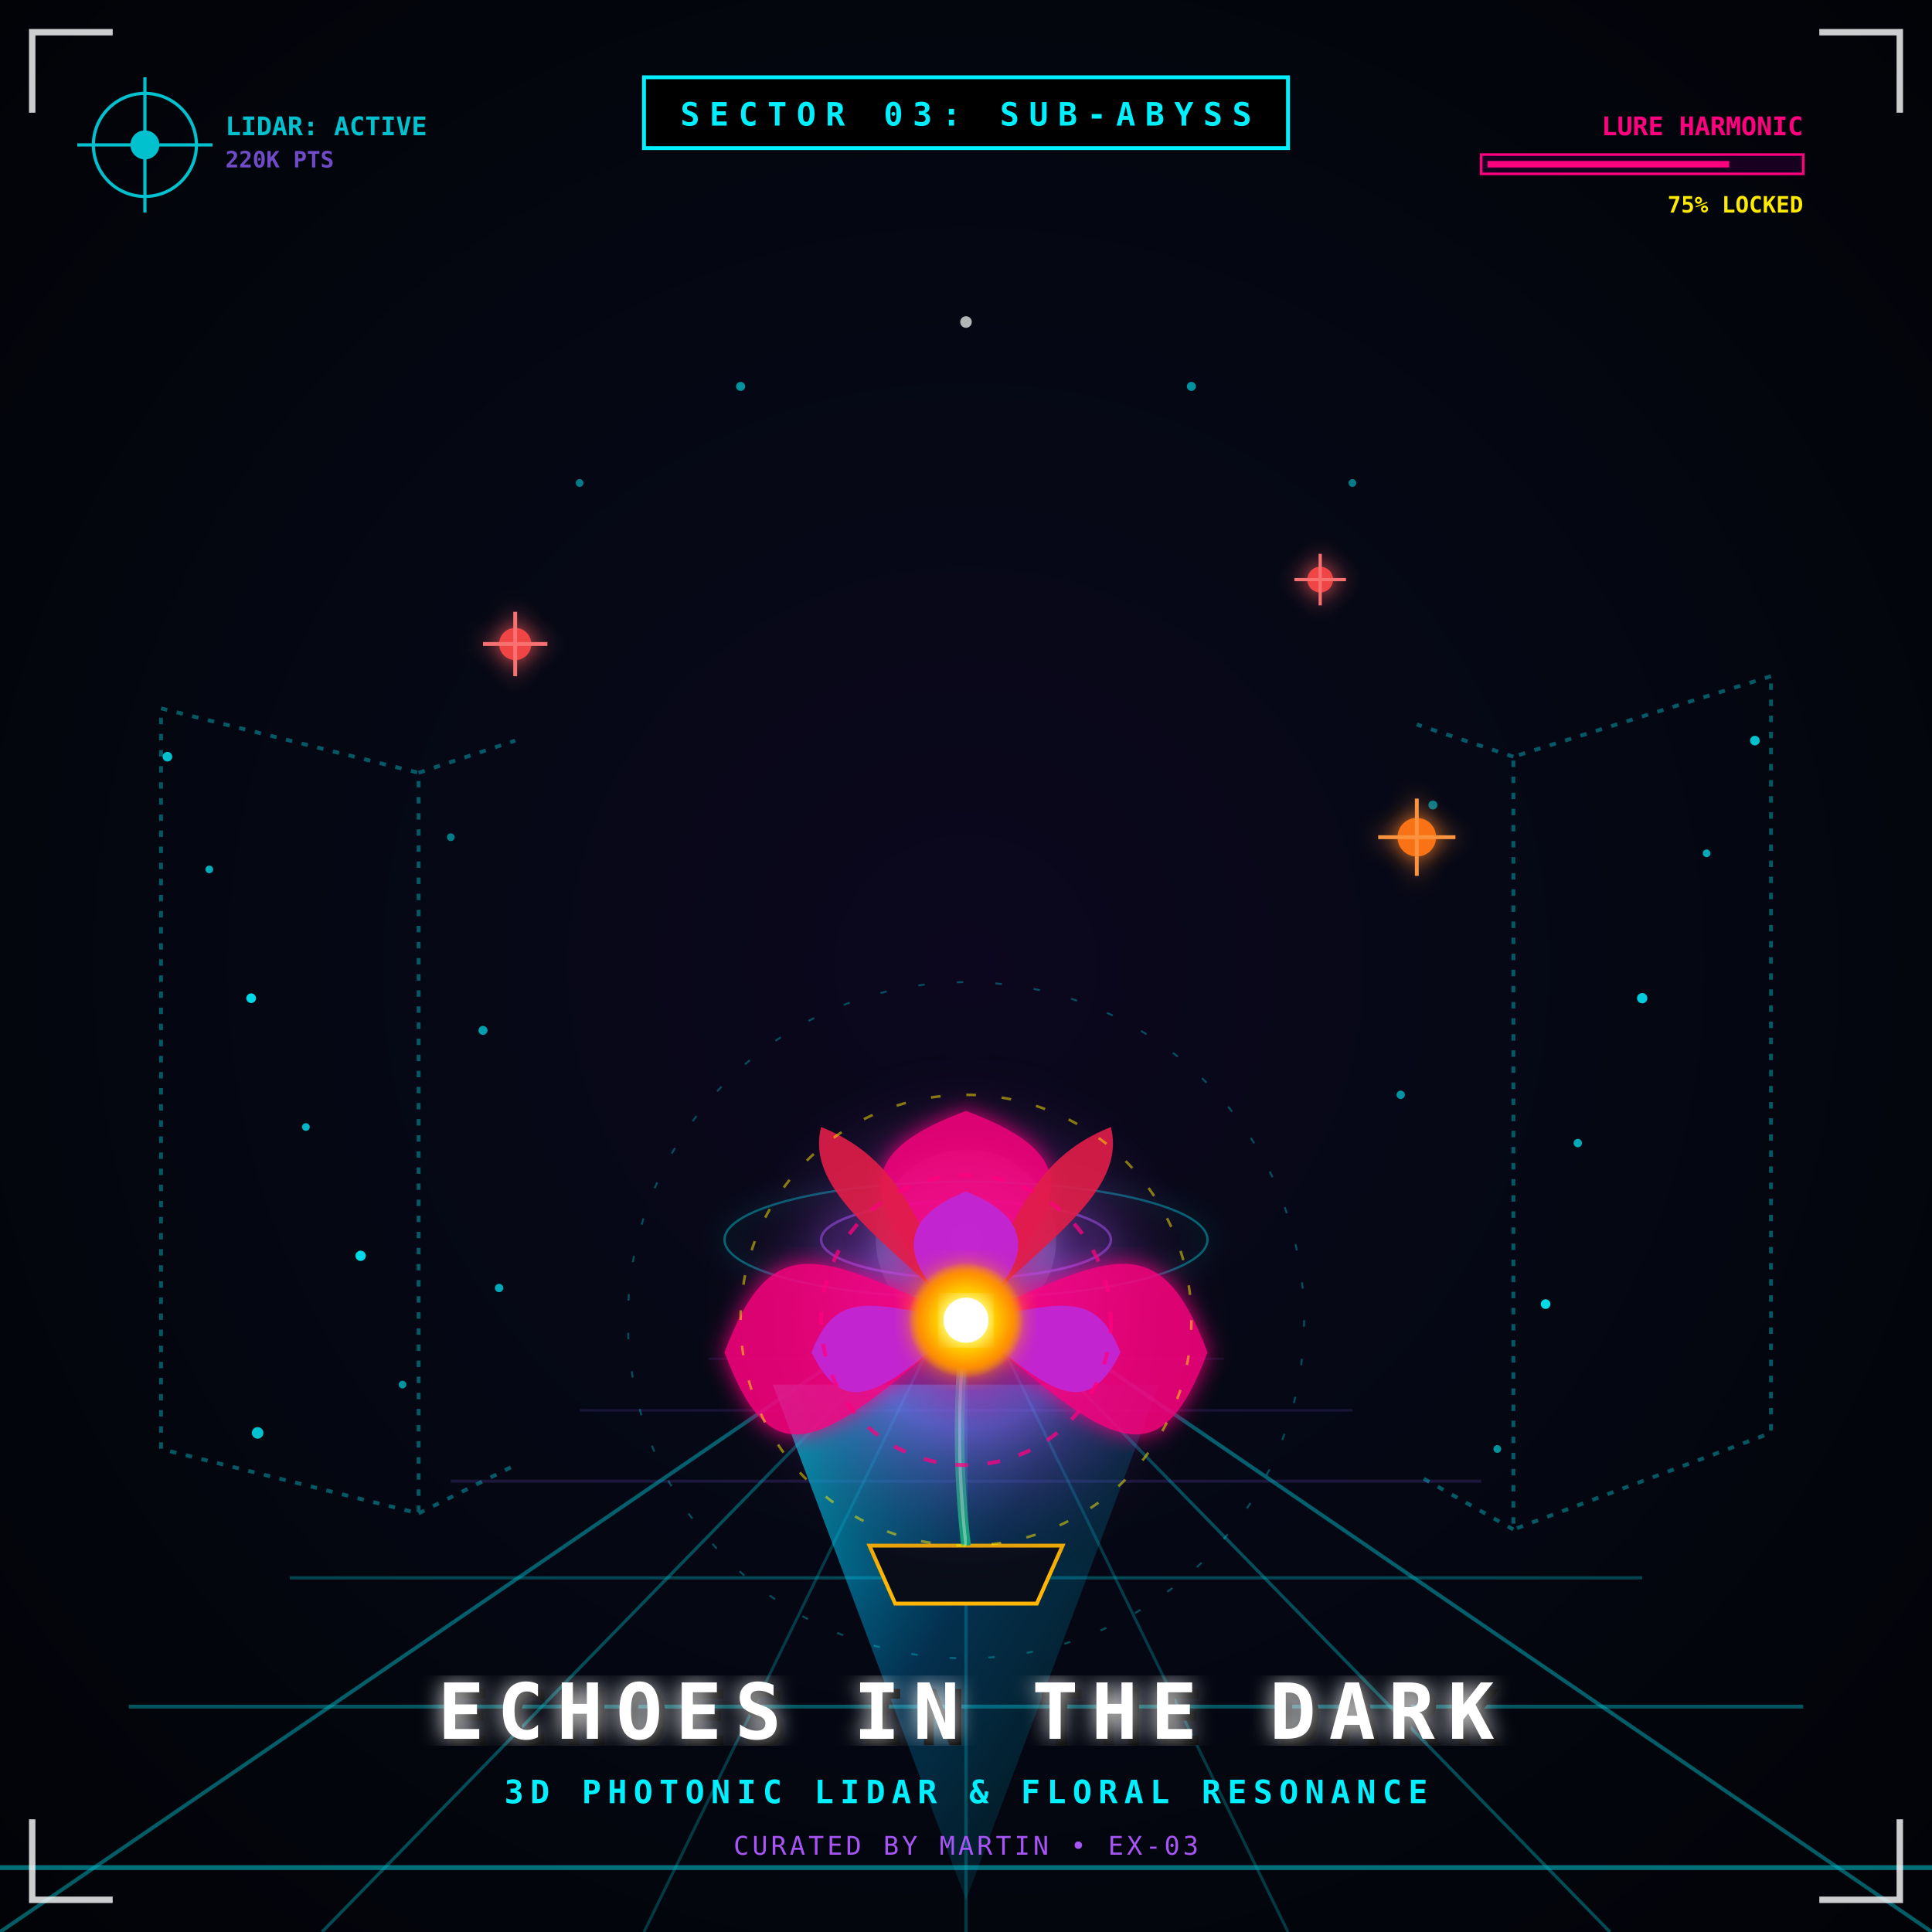
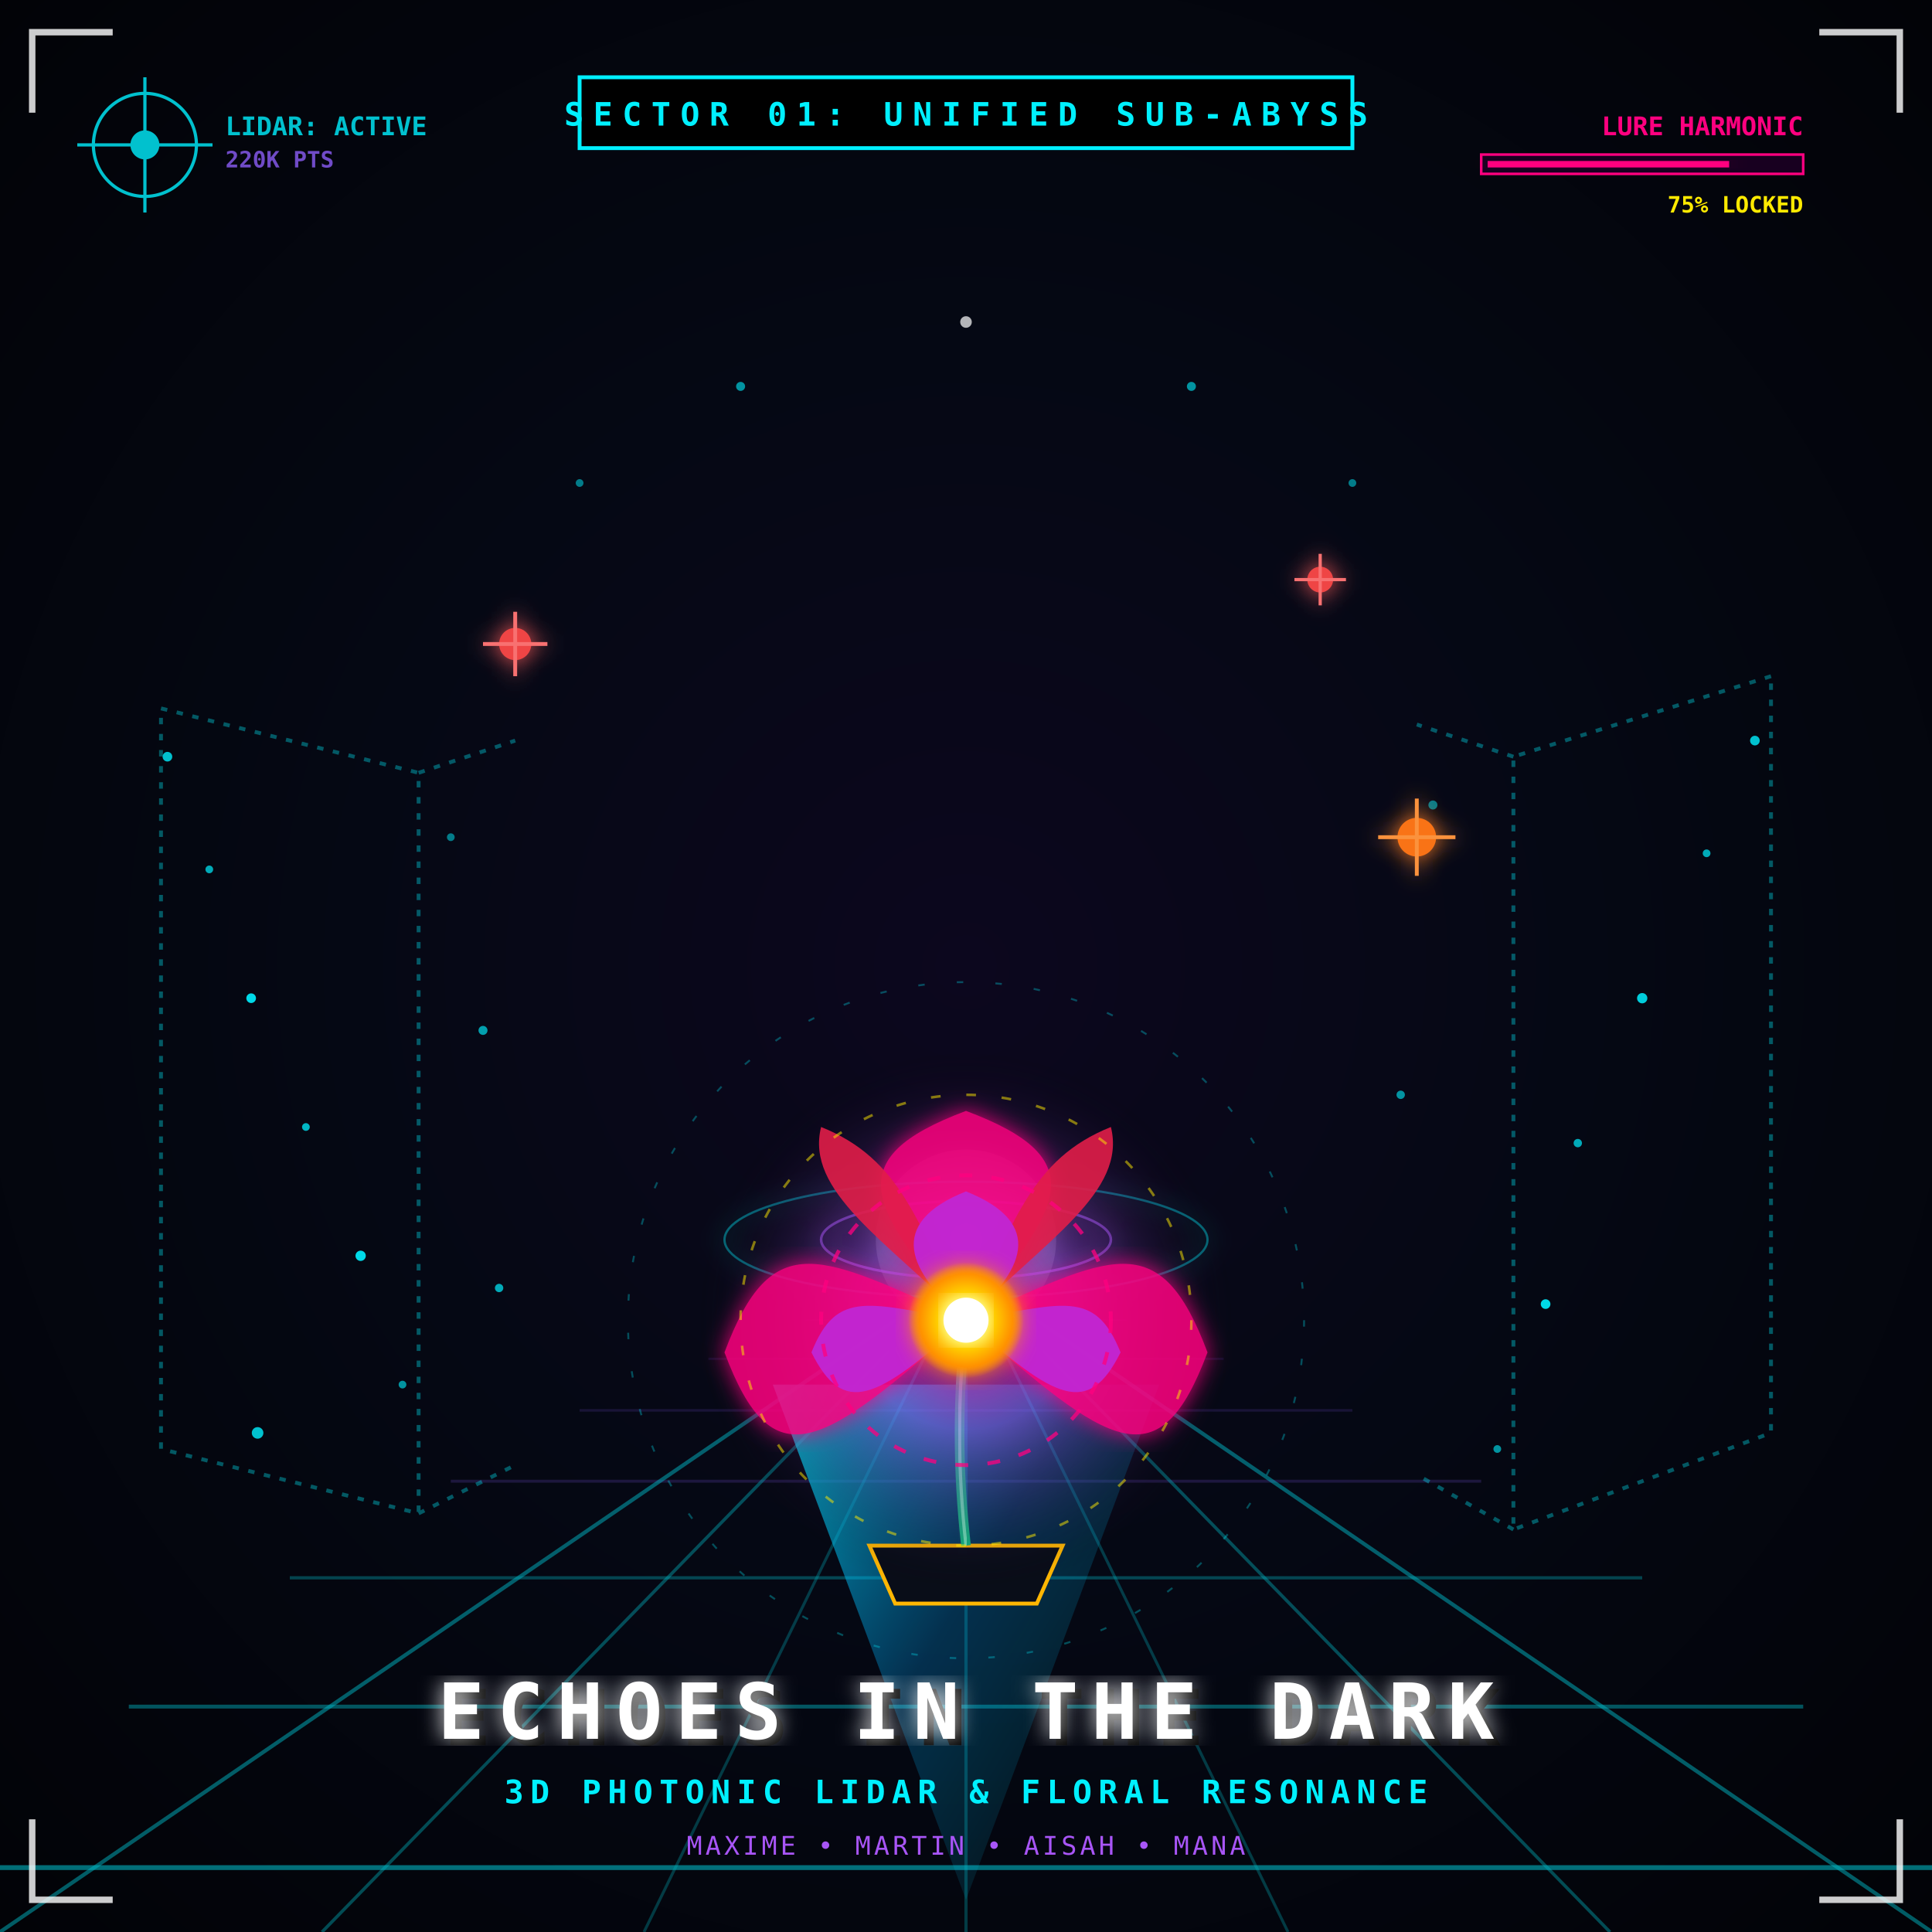
<svg xmlns="http://www.w3.org/2000/svg" viewBox="0 0 600 600" width="100%" height="100%">
  <defs>
    <radialGradient id="bgGrad" cx="50%" cy="50%" r="70%">
      <stop offset="0%" stop-color="#0c071e" />
      <stop offset="45%" stop-color="#050814" />
      <stop offset="100%" stop-color="#020307" />
    </radialGradient>
    <radialGradient id="flowerGlow" cx="50%" cy="50%" r="50%">
      <stop offset="0%" stop-color="#ff007f" stop-opacity="0.9" />
      <stop offset="40%" stop-color="#a855f7" stop-opacity="0.5" />
      <stop offset="100%" stop-color="#000000" stop-opacity="0" />
    </radialGradient>
    <radialGradient id="goldCore" cx="50%" cy="50%" r="50%">
      <stop offset="0%" stop-color="#ffffff" />
      <stop offset="35%" stop-color="#ffea00" />
      <stop offset="80%" stop-color="#ff9100" />
      <stop offset="100%" stop-color="#ff9100" stop-opacity="0" />
    </radialGradient>
    <linearGradient id="scanBeam" x1="0%" y1="0%" x2="100%" y2="80%">
      <stop offset="0%" stop-color="#00f0ff" stop-opacity="0.8" />
      <stop offset="50%" stop-color="#00a8ff" stop-opacity="0.25" />
      <stop offset="100%" stop-color="#00f0ff" stop-opacity="0" />
    </linearGradient>
    <linearGradient id="gridFade" x1="0%" y1="100%" x2="0%" y2="0%">
      <stop offset="0%" stop-color="#00f0ff" stop-opacity="0.4" />
      <stop offset="60%" stop-color="#8b5cf6" stop-opacity="0.1" />
      <stop offset="100%" stop-color="#000000" stop-opacity="0" />
    </linearGradient>
    <filter id="glow">
      <feGaussianBlur stdDeviation="3.5" result="coloredBlur" />
      <feMerge>
        <feMergeNode in="coloredBlur" />
        <feMergeNode in="SourceGraphic" />
      </feMerge>
    </filter>
  </defs>
  <rect width="600" height="600" fill="url(#bgGrad)" />
  <g opacity="0.75">
    <line x1="0" y1="580" x2="600" y2="580" stroke="#00f0ff" stroke-width="1.5" stroke-opacity="0.6" />
    <line x1="40" y1="530" x2="560" y2="530" stroke="#00f0ff" stroke-width="1.2" stroke-opacity="0.45" />
    <line x1="90" y1="490" x2="510" y2="490" stroke="#00f0ff" stroke-width="1" stroke-opacity="0.35" />
    <line x1="140" y1="460" x2="460" y2="460" stroke="#8b5cf6" stroke-width="0.9" stroke-opacity="0.25" />
    <line x1="180" y1="438" x2="420" y2="438" stroke="#8b5cf6" stroke-width="0.8" stroke-opacity="0.2" />
    <line x1="220" y1="422" x2="380" y2="422" stroke="#8b5cf6" stroke-width="0.7" stroke-opacity="0.15" />
    <line x1="250" y1="410" x2="350" y2="410" stroke="#8b5cf6" stroke-width="0.6" stroke-opacity="0.1" />
    <line x1="0" y1="600" x2="300" y2="395" stroke="#00f0ff" stroke-width="1.2" stroke-opacity="0.5" />
    <line x1="100" y1="600" x2="300" y2="395" stroke="#00f0ff" stroke-width="1" stroke-opacity="0.4" />
    <line x1="200" y1="600" x2="300" y2="395" stroke="#00f0ff" stroke-width="0.9" stroke-opacity="0.3" />
    <line x1="300" y1="600" x2="300" y2="395" stroke="#00f0ff" stroke-width="1" stroke-opacity="0.3" />
    <line x1="400" y1="600" x2="300" y2="395" stroke="#00f0ff" stroke-width="0.9" stroke-opacity="0.3" />
    <line x1="500" y1="600" x2="300" y2="395" stroke="#00f0ff" stroke-width="1" stroke-opacity="0.4" />
    <line x1="600" y1="600" x2="300" y2="395" stroke="#00f0ff" stroke-width="1.2" stroke-opacity="0.5" />
  </g>
  <g stroke="#00f0ff" stroke-width="1.2" fill="none" opacity="0.35" stroke-dasharray="2,3">
    <polygon points="50,220 130,240 130,470 50,450" />
    <line x1="130" y1="240" x2="160" y2="230" />
    <line x1="130" y1="470" x2="160" y2="455" />
    <polygon points="550,210 470,235 470,475 550,445" />
    <line x1="470" y1="235" x2="440" y2="225" />
    <line x1="470" y1="475" x2="440" y2="458" />
  </g>
  <g fill="#00f0ff">
    <circle cx="52" cy="235" r="1.5" opacity="0.8" />
    <circle cx="65" cy="270" r="1.2" opacity="0.7" />
    <circle cx="78" cy="310" r="1.5" opacity="0.9" />
    <circle cx="95" cy="350" r="1.2" opacity="0.75" />
    <circle cx="112" cy="390" r="1.6" opacity="0.9" />
    <circle cx="125" cy="430" r="1.2" opacity="0.6" />
    <circle cx="80" cy="445" r="1.8" opacity="0.8" />
    <circle cx="140" cy="260" r="1.2" opacity="0.5" />
    <circle cx="150" cy="320" r="1.4" opacity="0.65" />
    <circle cx="155" cy="400" r="1.3" opacity="0.7" />
    <circle cx="545" cy="230" r="1.5" opacity="0.8" />
    <circle cx="530" cy="265" r="1.2" opacity="0.7" />
    <circle cx="510" cy="310" r="1.6" opacity="0.85" />
    <circle cx="490" cy="355" r="1.3" opacity="0.7" />
    <circle cx="480" cy="405" r="1.5" opacity="0.9" />
    <circle cx="465" cy="450" r="1.2" opacity="0.6" />
    <circle cx="445" cy="250" r="1.4" opacity="0.5" />
    <circle cx="435" cy="340" r="1.3" opacity="0.6" />
    <circle cx="180" cy="150" r="1.2" opacity="0.5" />
    <circle cx="230" cy="120" r="1.4" opacity="0.6" />
    <circle cx="300" cy="100" r="1.8" opacity="0.7" fill="#ffffff" />
    <circle cx="370" cy="120" r="1.4" opacity="0.6" />
    <circle cx="420" cy="150" r="1.2" opacity="0.5" />
  </g>
  <g filter="url(#glow)">
    <circle cx="300" cy="385" r="28" fill="#ffffff" opacity="0.15" />
    <circle cx="300" cy="385" r="14" fill="#a855f7" opacity="0.3" />
    <circle cx="300" cy="385" r="5" fill="#ffffff" opacity="0.9" />
    <ellipse cx="300" cy="385" rx="45" ry="12" fill="none" stroke="#a855f7" stroke-width="0.8" opacity="0.6" />
    <ellipse cx="300" cy="385" rx="75" ry="18" fill="none" stroke="#00f0ff" stroke-width="0.7" opacity="0.4" />
  </g>
  <polygon points="300,590 240,430 360,430" fill="url(#scanBeam)" />
  <line x1="300" y1="590" x2="300" y2="430" stroke="#00f0ff" stroke-width="2" filter="url(#glow)" />
  <g transform="translate(300, 420)">
    <polygon points="-30,60 30,60 22,78 -22,78" fill="#090d18" stroke="#ffb703" stroke-width="1.2" />
    <line x1="-22" y1="78" x2="22" y2="78" stroke="#ffea00" stroke-width="2" filter="url(#glow)" />
    <path d="M0,60 Q-4,25 0,-10" fill="none" stroke="#10b981" stroke-width="3" />
    <path d="M0,60 Q-4,25 0,-10" fill="none" stroke="#6ee7b7" stroke-width="1" filter="url(#glow)" />
    <circle cx="0" cy="-10" r="85" fill="url(#flowerGlow)" />
    <path d="M0,-10 C-30,-45 -40,-60 0,-75 C40,-60 30,-45 0,-10" fill="#ff007f" opacity="0.85" filter="url(#glow)" />
    <path d="M0,-10 C-45,-30 -60,-40 -75,0 C-60,40 -45,30 0,-10" fill="#ff007f" opacity="0.85" filter="url(#glow)" />
    <path d="M0,-10 C45,-30 60,-40 75,0 C60,40 45,30 0,-10" fill="#ff007f" opacity="0.85" filter="url(#glow)" />
    <path d="M0,-10 C-25,-35 -50,-50 -45,-70 C-20,-60 -15,-40 0,-10" fill="#e11d48" opacity="0.9" />
    <path d="M0,-10 C25,-35 50,-50 45,-70 C20,-60 15,-40 0,-10" fill="#e11d48" opacity="0.9" />
    <path d="M0,-10 C-18,-25 -25,-40 0,-50 C25,-40 18,-25 0,-10" fill="#c026d3" opacity="0.95" />
    <path d="M0,-10 C-30,-15 -40,-20 -48,0 C-38,20 -28,15 0,-10" fill="#c026d3" opacity="0.95" />
    <path d="M0,-10 C30,-15 40,-20 48,0 C38,20 28,15 0,-10" fill="#c026d3" opacity="0.95" />
    <circle cx="0" cy="-10" r="18" fill="url(#goldCore)" filter="url(#glow)" />
    <circle cx="0" cy="-10" r="7" fill="#ffffff" filter="url(#glow)" />
    <circle cx="0" cy="-10" r="45" fill="none" stroke="#ff007f" stroke-width="1.2" opacity="0.75" stroke-dasharray="4,6" />
    <circle cx="0" cy="-10" r="70" fill="none" stroke="#ffea00" stroke-width="0.8" opacity="0.5" stroke-dasharray="3,8" />
    <circle cx="0" cy="-10" r="105" fill="none" stroke="#00f0ff" stroke-width="0.6" opacity="0.3" stroke-dasharray="2,10" />
  </g>
  <g filter="url(#glow)">
    <circle cx="160" cy="200" r="5" fill="#ef4444" />
    <line x1="160" y1="190" x2="160" y2="210" stroke="#f87171" stroke-width="1.2" />
    <line x1="150" y1="200" x2="170" y2="200" stroke="#f87171" stroke-width="1.2" />
    <circle cx="440" cy="260" r="6" fill="#f97316" />
    <line x1="440" y1="248" x2="440" y2="272" stroke="#fb923c" stroke-width="1.2" />
    <line x1="428" y1="260" x2="452" y2="260" stroke="#fb923c" stroke-width="1.2" />
    <circle cx="410" cy="180" r="4" fill="#ef4444" />
    <line x1="410" y1="172" x2="410" y2="188" stroke="#f87171" stroke-width="1" />
    <line x1="402" y1="180" x2="418" y2="180" stroke="#f87171" stroke-width="1" />
  </g>
  <g font-family="monospace" text-anchor="middle" font-weight="bold">
-     <rect x="200" y="24" width="200" height="22" fill="#000000" stroke="#00f0ff" stroke-width="1.2" />
-     <text x="300" y="39" fill="#00f0ff" font-size="10" letter-spacing="3">SECTOR 03: SUB-ABYSS</text>
+     <rect x="180" y="24" width="240" height="22" fill="#000000" stroke="#00f0ff" stroke-width="1.2" />
+     <text x="300" y="39" fill="#00f0ff" font-size="10" letter-spacing="3">SECTOR 01: UNIFIED SUB-ABYSS</text>
  </g>
  <g stroke="#00f0ff" stroke-width="1" fill="none" opacity="0.8">
    <circle cx="45" cy="45" r="16" />
    <line x1="45" y1="24" x2="45" y2="66" />
    <line x1="24" y1="45" x2="66" y2="45" />
    <circle cx="45" cy="45" r="4" fill="#00f0ff" />
    <text x="70" y="42" font-family="monospace" font-size="8" fill="#00f0ff" font-weight="bold" stroke="none">LIDAR: ACTIVE</text>
    <text x="70" y="52" font-family="monospace" font-size="7" fill="#8b5cf6" font-weight="bold" stroke="none">220K PTS</text>
  </g>
  <g font-family="monospace" text-anchor="end" font-size="8" fill="#ff007f" font-weight="bold">
    <text x="560" y="42">LURE HARMONIC</text>
    <rect x="460" y="48" width="100" height="6" fill="#180020" stroke="#ff007f" stroke-width="0.8" />
    <rect x="462" y="50" width="75" height="2" fill="#ff007f" filter="url(#glow)" />
    <text x="560" y="66" fill="#ffea00" font-size="7">75% LOCKED</text>
  </g>
  <g font-family="monospace" text-anchor="middle">
    <text x="302" y="542" font-size="24" font-weight="900" fill="#000000" letter-spacing="4">ECHOES IN THE DARK</text>
    <text x="300" y="540" font-size="24" font-weight="900" fill="#ffffff" letter-spacing="4" filter="url(#glow)">ECHOES IN THE DARK</text>
    <text x="300" y="560" font-size="10" font-weight="bold" fill="#00f0ff" letter-spacing="2">3D PHOTONIC LIDAR &amp; FLORAL RESONANCE</text>
-     <text x="300" y="576" font-size="8" fill="#a855f7" letter-spacing="1">CURATED BY MARTIN • EX-03</text>
+     <text x="300" y="576" font-size="8" fill="#a855f7" letter-spacing="1">MAXIME • MARTIN • AISAH • MANA</text>
  </g>
  <g stroke="#ffffff" stroke-width="2" fill="none" opacity="0.8">
    <polyline points="10,35 10,10 35,10" />
    <polyline points="590,35 590,10 565,10" />
    <polyline points="10,565 10,590 35,590" />
    <polyline points="590,565 590,590 565,590" />
  </g>
</svg>
